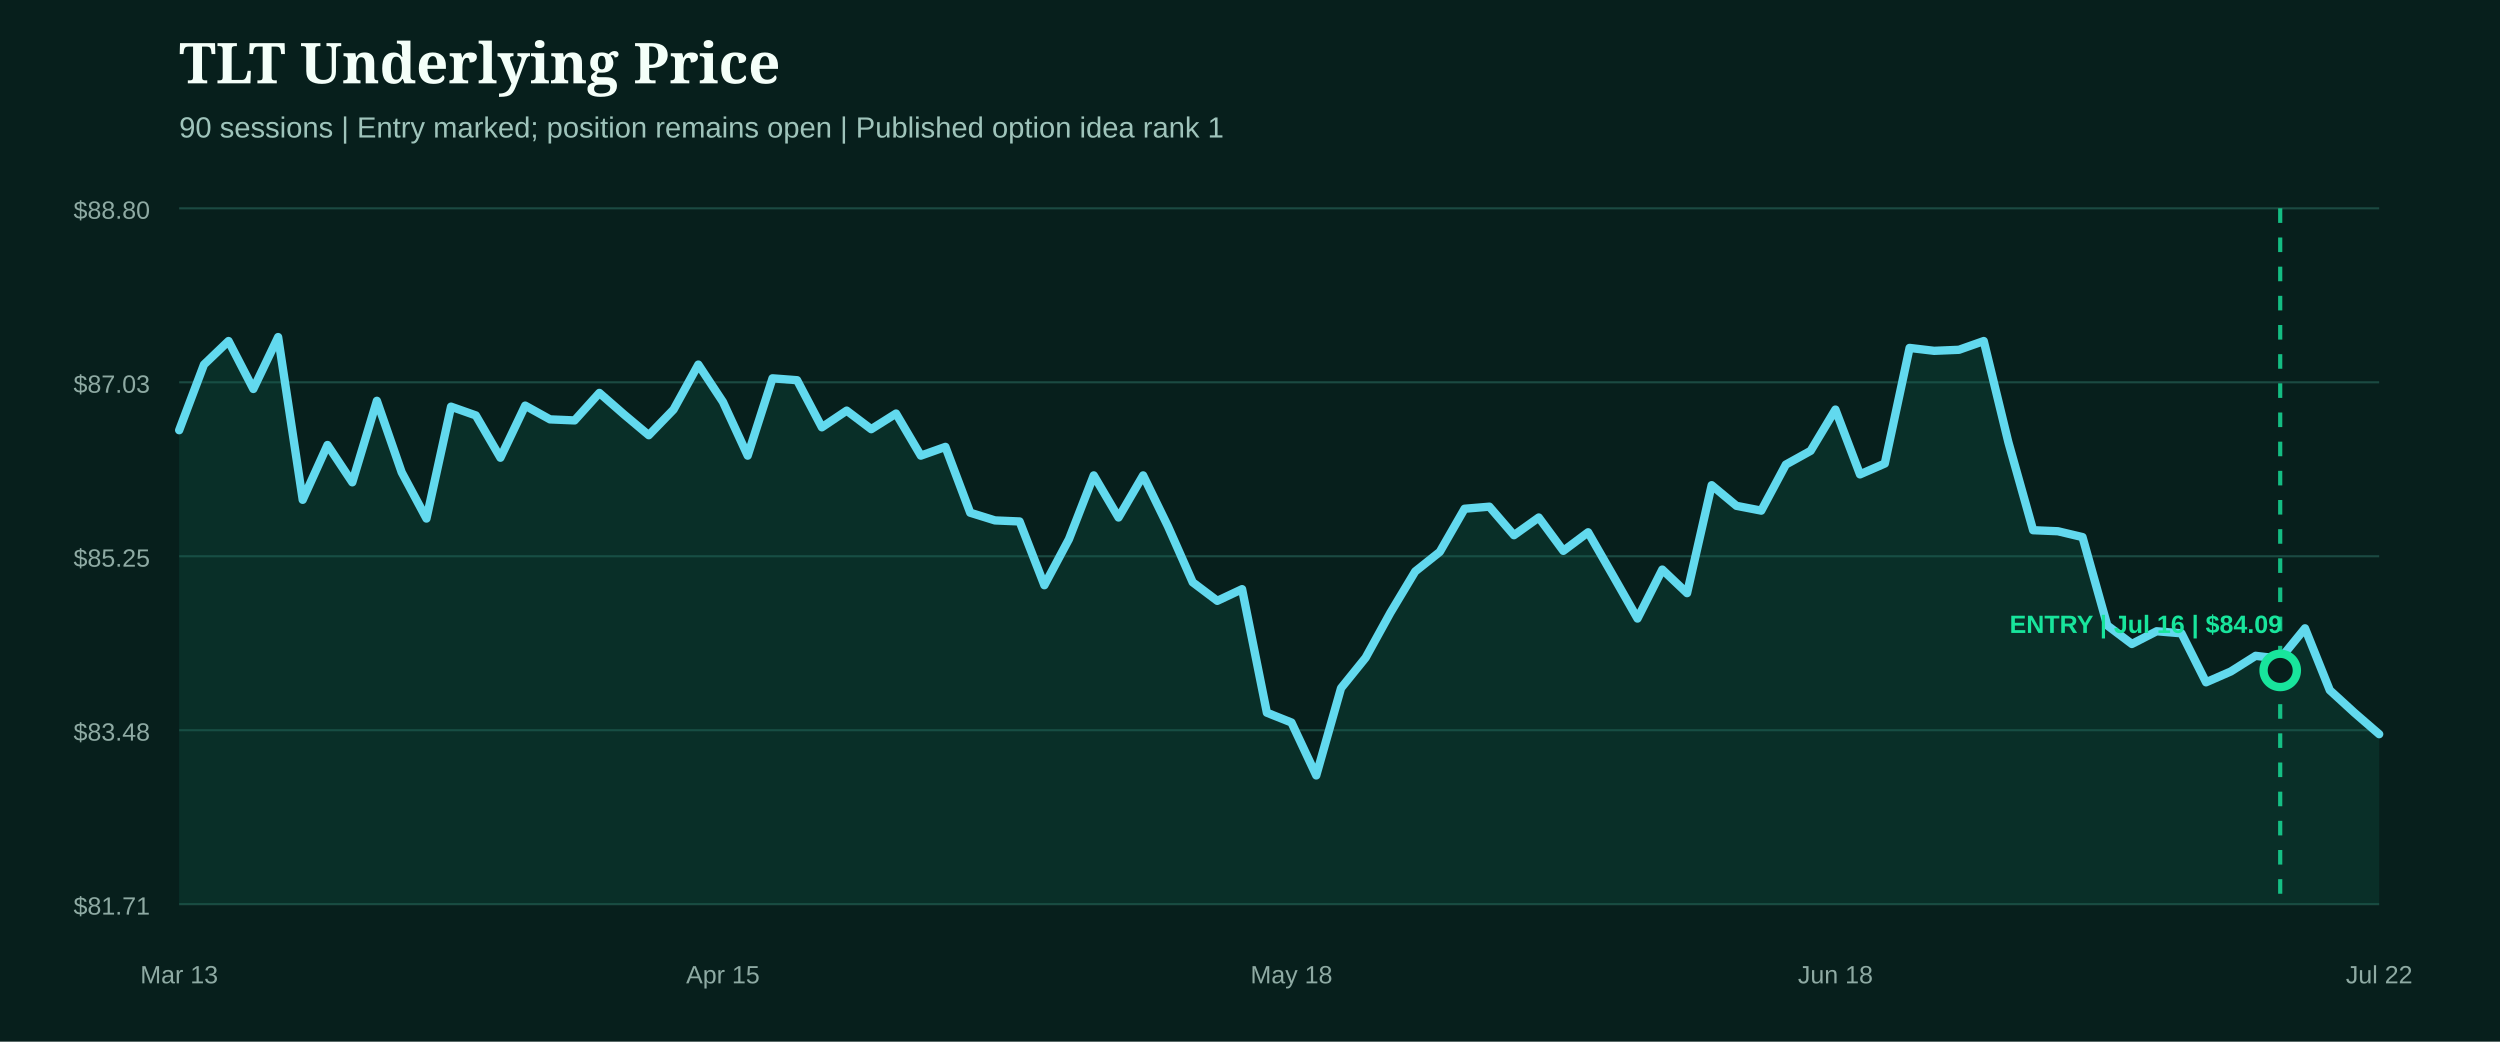
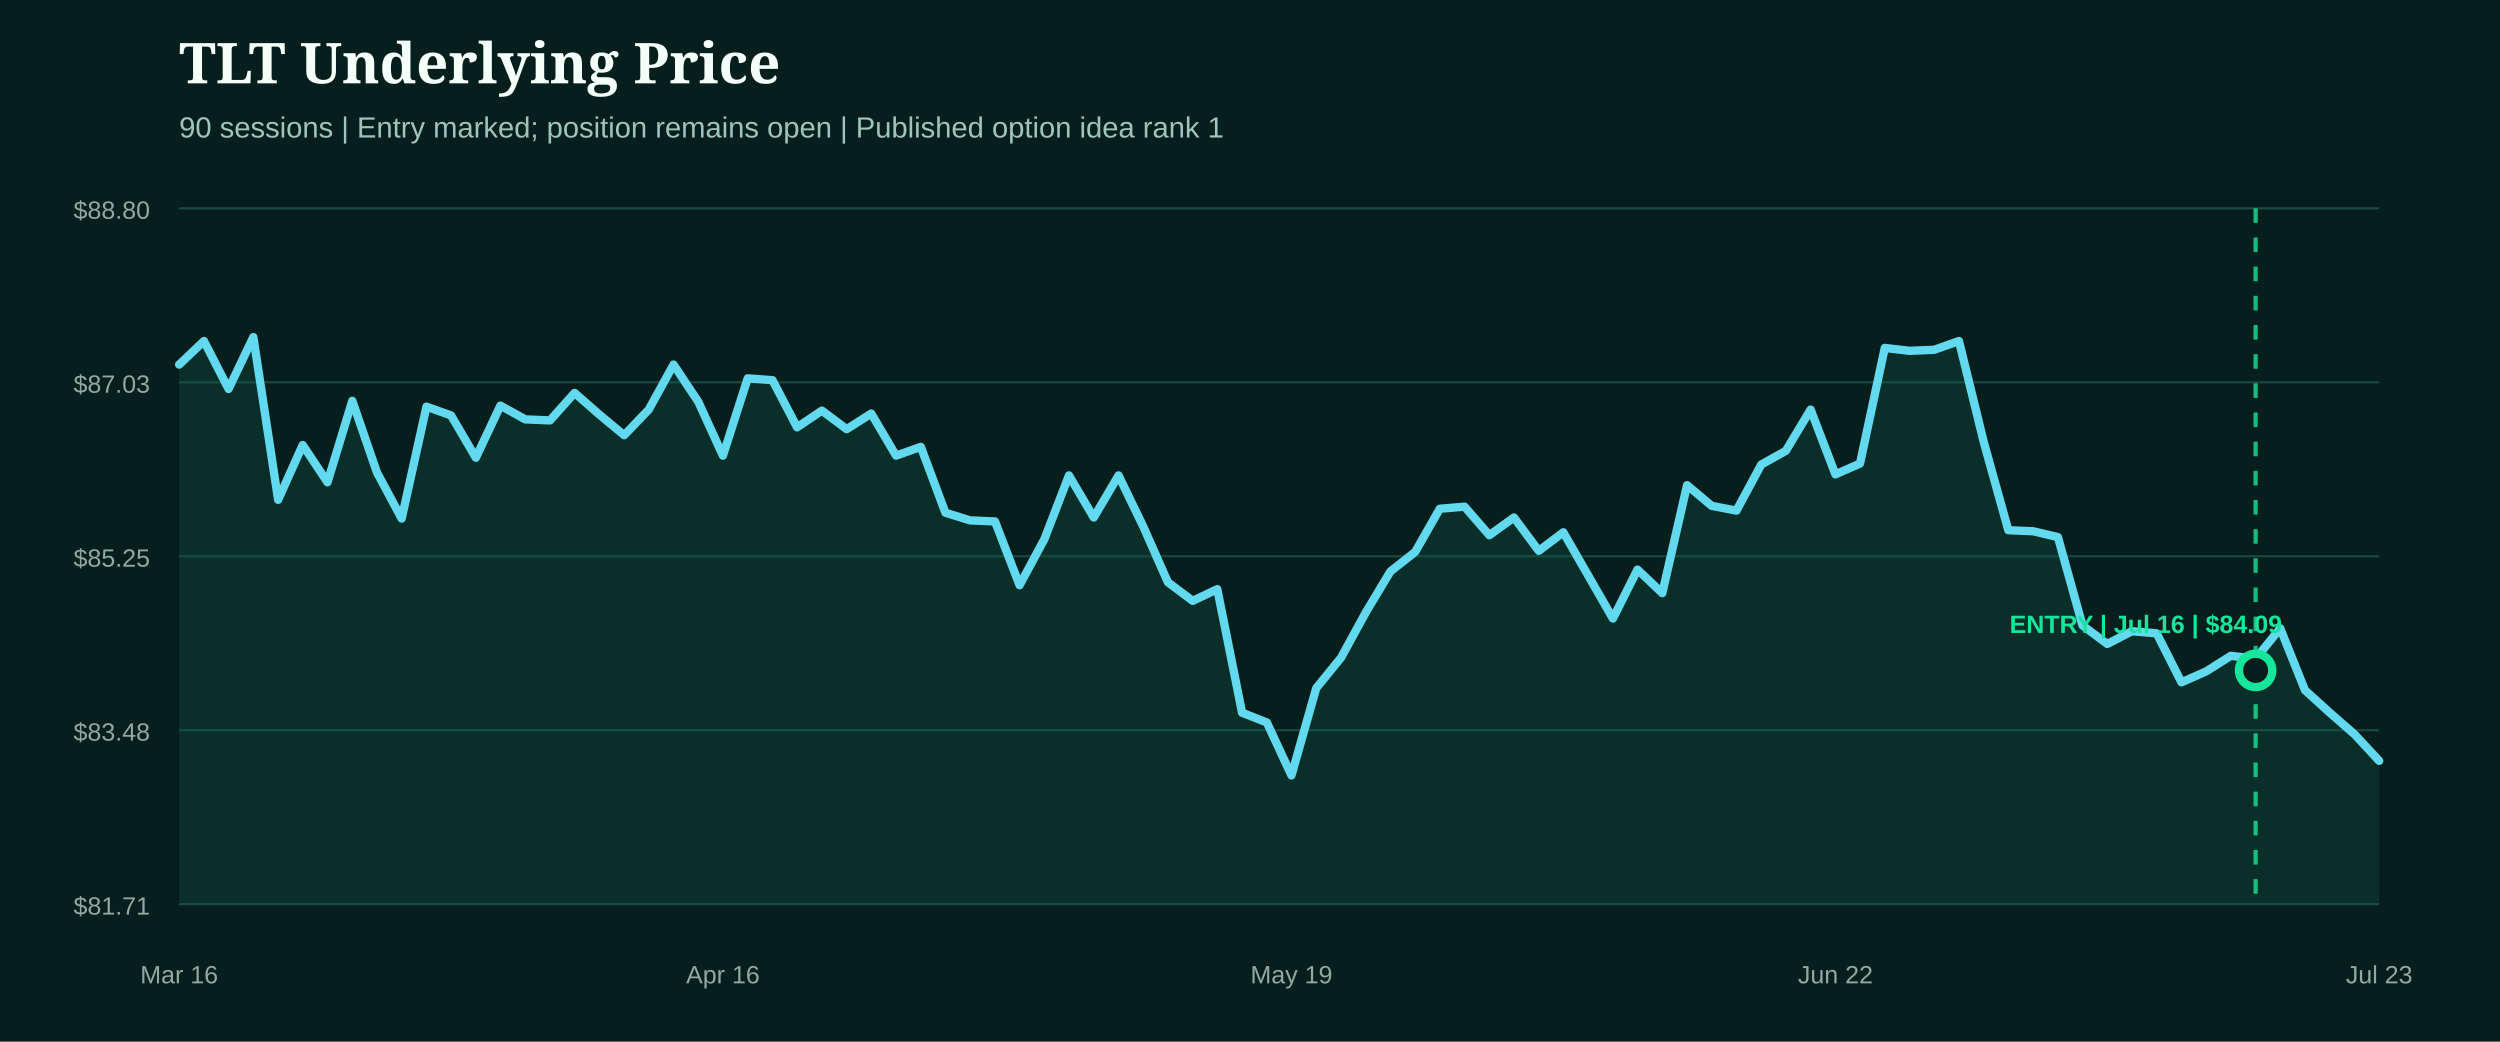
<svg xmlns="http://www.w3.org/2000/svg" width="1200" height="500" viewBox="0 0 1200 500" role="img" aria-label="TLT underlying price from entry">
  <rect width="1200" height="500" fill="#071f1c" />
  <style>.head{fill:#f4fff9;font:800 27px Georgia,serif}.sub{fill:#9fc4bb;font:14px Arial,sans-serif}.axis{fill:#8eaaa3;font:12px Arial,sans-serif}.marker{font:800 12px Arial,sans-serif}</style>
  <text x="86" y="40" class="head">TLT Underlying Price</text>
  <text x="86" y="66" class="sub">90 sessions | Entry marked; position remains open | Published option idea rank 1</text>
  <line x1="86" x2="1142" y1="100.0" y2="100.0" stroke="#1b4a42" stroke-width="1" />
  <text x="72" y="105.0" text-anchor="end" class="axis">$88.80</text>
  <line x1="86" x2="1142" y1="183.5" y2="183.5" stroke="#1b4a42" stroke-width="1" />
  <text x="72" y="188.5" text-anchor="end" class="axis">$87.03</text>
  <line x1="86" x2="1142" y1="267.0" y2="267.0" stroke="#1b4a42" stroke-width="1" />
  <text x="72" y="272.0" text-anchor="end" class="axis">$85.25</text>
  <line x1="86" x2="1142" y1="350.5" y2="350.5" stroke="#1b4a42" stroke-width="1" />
  <text x="72" y="355.5" text-anchor="end" class="axis">$83.48</text>
  <line x1="86" x2="1142" y1="434.0" y2="434.0" stroke="#1b4a42" stroke-width="1" />
  <text x="72" y="439.0" text-anchor="end" class="axis">$81.71</text>
-   <path d="M86.0,206.5 L97.9,175.0 L109.7,163.7 L121.6,186.7 L133.5,161.8 L145.3,239.9 L157.2,213.6 L169.1,231.5 L180.9,192.4 L192.8,226.7 L204.7,248.9 L216.5,195.2 L228.4,199.4 L240.2,219.7 L252.1,194.7 L264.0,201.3 L275.8,201.8 L287.7,188.6 L299.6,199.0 L311.4,208.9 L323.3,196.6 L335.2,175.0 L347.0,192.9 L358.9,218.7 L370.8,181.6 L382.6,182.5 L394.5,205.1 L406.4,197.1 L418.2,206.0 L430.1,198.5 L442.0,218.7 L453.8,214.5 L465.7,246.1 L477.6,249.8 L489.4,250.3 L501.3,280.9 L513.1,258.8 L525.0,228.2 L536.9,248.4 L548.7,228.2 L560.6,252.6 L572.5,279.5 L584.3,288.4 L596.2,282.8 L608.1,342.1 L619.9,346.8 L631.8,372.2 L643.7,330.3 L655.5,315.7 L667.4,294.1 L679.3,274.3 L691.1,264.9 L703.0,244.2 L714.9,243.2 L726.7,256.9 L738.6,248.4 L750.4,264.4 L762.3,255.5 L774.2,276.2 L786.0,296.9 L797.9,273.4 L809.8,284.7 L821.6,232.9 L833.5,242.8 L845.4,245.1 L857.2,223.0 L869.1,216.4 L881.0,196.6 L892.8,227.7 L904.7,222.5 L916.6,167.0 L928.4,168.4 L940.3,167.9 L952.2,163.7 L964.0,212.2 L975.9,254.5 L987.8,255.0 L999.6,257.8 L1011.5,300.2 L1023.3,309.1 L1035.2,303.0 L1047.1,304.0 L1058.9,327.5 L1070.8,322.3 L1082.7,314.8 L1094.5,316.2 L1106.4,301.6 L1118.3,331.3 L1130.1,342.1 L1142.0,352.4 L1142.0,434.0 L86.0,434.0 Z" fill="#0f5949" opacity="0.28" />
-   <path d="M86.0,206.5 L97.9,175.0 L109.7,163.7 L121.6,186.7 L133.5,161.8 L145.3,239.9 L157.2,213.6 L169.1,231.5 L180.9,192.4 L192.8,226.7 L204.7,248.9 L216.5,195.2 L228.4,199.4 L240.2,219.7 L252.1,194.7 L264.0,201.3 L275.8,201.8 L287.7,188.6 L299.6,199.0 L311.4,208.9 L323.3,196.6 L335.2,175.0 L347.0,192.9 L358.9,218.7 L370.8,181.6 L382.6,182.5 L394.5,205.1 L406.4,197.1 L418.2,206.0 L430.1,198.5 L442.0,218.7 L453.8,214.5 L465.7,246.1 L477.6,249.8 L489.4,250.3 L501.3,280.9 L513.1,258.8 L525.0,228.2 L536.9,248.4 L548.7,228.2 L560.6,252.6 L572.5,279.5 L584.3,288.4 L596.2,282.8 L608.1,342.1 L619.9,346.8 L631.8,372.2 L643.7,330.3 L655.5,315.7 L667.4,294.1 L679.3,274.3 L691.1,264.9 L703.0,244.2 L714.9,243.2 L726.7,256.9 L738.6,248.4 L750.4,264.4 L762.3,255.5 L774.2,276.2 L786.0,296.9 L797.9,273.4 L809.8,284.7 L821.6,232.9 L833.5,242.8 L845.4,245.1 L857.2,223.0 L869.1,216.4 L881.0,196.6 L892.8,227.7 L904.7,222.5 L916.6,167.0 L928.4,168.4 L940.3,167.9 L952.2,163.7 L964.0,212.2 L975.9,254.5 L987.8,255.0 L999.6,257.8 L1011.5,300.2 L1023.3,309.1 L1035.2,303.0 L1047.1,304.0 L1058.9,327.5 L1070.8,322.3 L1082.7,314.8 L1094.5,316.2 L1106.4,301.6 L1118.3,331.3 L1130.1,342.1 L1142.0,352.4" fill="none" stroke="#62d9ee" stroke-width="4" stroke-linecap="round" stroke-linejoin="round" />
+   <path d="M86.0,175.0 L97.9,163.7 L109.7,186.7 L121.6,161.8 L133.5,239.9 L145.3,213.6 L157.2,231.5 L169.1,192.4 L180.9,226.7 L192.8,248.9 L204.7,195.2 L216.5,199.4 L228.4,219.7 L240.2,194.7 L252.1,201.3 L264.0,201.8 L275.8,188.6 L287.7,199.0 L299.6,208.9 L311.4,196.6 L323.3,175.0 L335.2,192.9 L347.0,218.7 L358.9,181.6 L370.8,182.5 L382.6,205.1 L394.5,197.1 L406.4,206.0 L418.2,198.5 L430.1,218.7 L442.0,214.5 L453.8,246.1 L465.7,249.8 L477.6,250.3 L489.4,280.9 L501.3,258.8 L513.1,228.2 L525.0,248.4 L536.9,228.2 L548.7,252.6 L560.6,279.5 L572.5,288.4 L584.3,282.8 L596.2,342.1 L608.1,346.8 L619.9,372.2 L631.8,330.3 L643.7,315.7 L655.5,294.1 L667.4,274.3 L679.3,264.9 L691.1,244.2 L703.0,243.2 L714.9,256.9 L726.7,248.4 L738.6,264.4 L750.4,255.5 L762.3,276.2 L774.2,296.9 L786.0,273.4 L797.9,284.7 L809.8,232.9 L821.6,242.8 L833.5,245.1 L845.4,223.0 L857.2,216.4 L869.1,196.6 L881.0,227.7 L892.8,222.5 L904.7,167.0 L916.6,168.4 L928.4,167.9 L940.3,163.7 L952.2,212.2 L964.0,254.5 L975.9,255.0 L987.8,257.8 L999.6,300.2 L1011.5,309.1 L1023.3,303.0 L1035.2,304.0 L1047.1,327.5 L1058.9,322.3 L1070.8,314.8 L1082.7,316.2 L1094.5,301.6 L1106.4,331.3 L1118.3,342.1 L1130.1,352.4 L1142.0,365.2 L1142.0,434.0 L86.0,434.0 Z" fill="#0f5949" opacity="0.28" />
+   <path d="M86.0,175.0 L97.9,163.7 L109.7,186.7 L121.6,161.8 L133.5,239.9 L145.3,213.6 L157.2,231.5 L169.1,192.4 L180.9,226.7 L192.8,248.9 L204.7,195.2 L216.5,199.4 L228.4,219.7 L240.2,194.7 L252.1,201.3 L264.0,201.8 L275.8,188.6 L287.7,199.0 L299.6,208.9 L311.4,196.6 L323.3,175.0 L335.2,192.9 L347.0,218.7 L358.9,181.6 L370.8,182.5 L382.6,205.1 L394.5,197.1 L406.4,206.0 L418.2,198.5 L430.1,218.7 L442.0,214.5 L453.8,246.1 L465.7,249.8 L477.6,250.3 L489.4,280.9 L501.3,258.8 L513.1,228.2 L525.0,248.4 L536.9,228.2 L548.7,252.6 L560.6,279.5 L572.5,288.4 L584.3,282.8 L596.2,342.1 L608.1,346.8 L619.9,372.2 L631.8,330.3 L643.7,315.7 L655.5,294.1 L667.4,274.3 L679.3,264.9 L691.1,244.2 L703.0,243.2 L714.9,256.9 L726.7,248.4 L738.6,264.4 L750.4,255.5 L762.3,276.2 L774.2,296.9 L786.0,273.4 L797.9,284.7 L809.8,232.9 L821.6,242.8 L833.5,245.1 L845.4,223.0 L857.2,216.4 L869.1,196.6 L881.0,227.7 L892.8,222.5 L904.7,167.0 L916.6,168.4 L928.4,167.9 L940.3,163.7 L952.2,212.2 L964.0,254.5 L975.9,255.0 L987.8,257.8 L999.6,300.2 L1011.5,309.1 L1023.3,303.0 L1035.2,304.0 L1047.1,327.5 L1058.9,322.3 L1070.8,314.8 L1082.7,316.2 L1094.5,301.6 L1106.4,331.3 L1118.3,342.1 L1130.1,352.4 L1142.0,365.2" fill="none" stroke="#62d9ee" stroke-width="4" stroke-linecap="round" stroke-linejoin="round" />
  <g>
-     <line x1="1094.5" x2="1094.5" y1="100" y2="434" stroke="#18e59c" stroke-width="2" stroke-dasharray="7 7" opacity="0.8" />
-     <circle cx="1094.5" cy="321.8" r="8" fill="#071f1c" stroke="#18e59c" stroke-width="4" />
+     <line x1="1082.7" x2="1082.7" y1="100" y2="434" stroke="#18e59c" stroke-width="2" stroke-dasharray="7 7" opacity="0.8" />
+     <circle cx="1082.7" cy="321.8" r="8" fill="#071f1c" stroke="#18e59c" stroke-width="4" />
    <text x="1030.0" y="303.8" text-anchor="middle" class="marker" fill="#18e59c">ENTRY | Jul 16 | $84.09</text>
  </g>
-   <text x="86.0" y="472" text-anchor="middle" class="axis">Mar 13</text>
-   <text x="347.0" y="472" text-anchor="middle" class="axis">Apr 15</text>
-   <text x="619.9" y="472" text-anchor="middle" class="axis">May 18</text>
-   <text x="881.0" y="472" text-anchor="middle" class="axis">Jun 18</text>
-   <text x="1142.0" y="472" text-anchor="middle" class="axis">Jul 22</text>
+   <text x="86.0" y="472" text-anchor="middle" class="axis">Mar 16</text>
+   <text x="347.0" y="472" text-anchor="middle" class="axis">Apr 16</text>
+   <text x="619.9" y="472" text-anchor="middle" class="axis">May 19</text>
+   <text x="881.0" y="472" text-anchor="middle" class="axis">Jun 22</text>
+   <text x="1142.0" y="472" text-anchor="middle" class="axis">Jul 23</text>
</svg>
